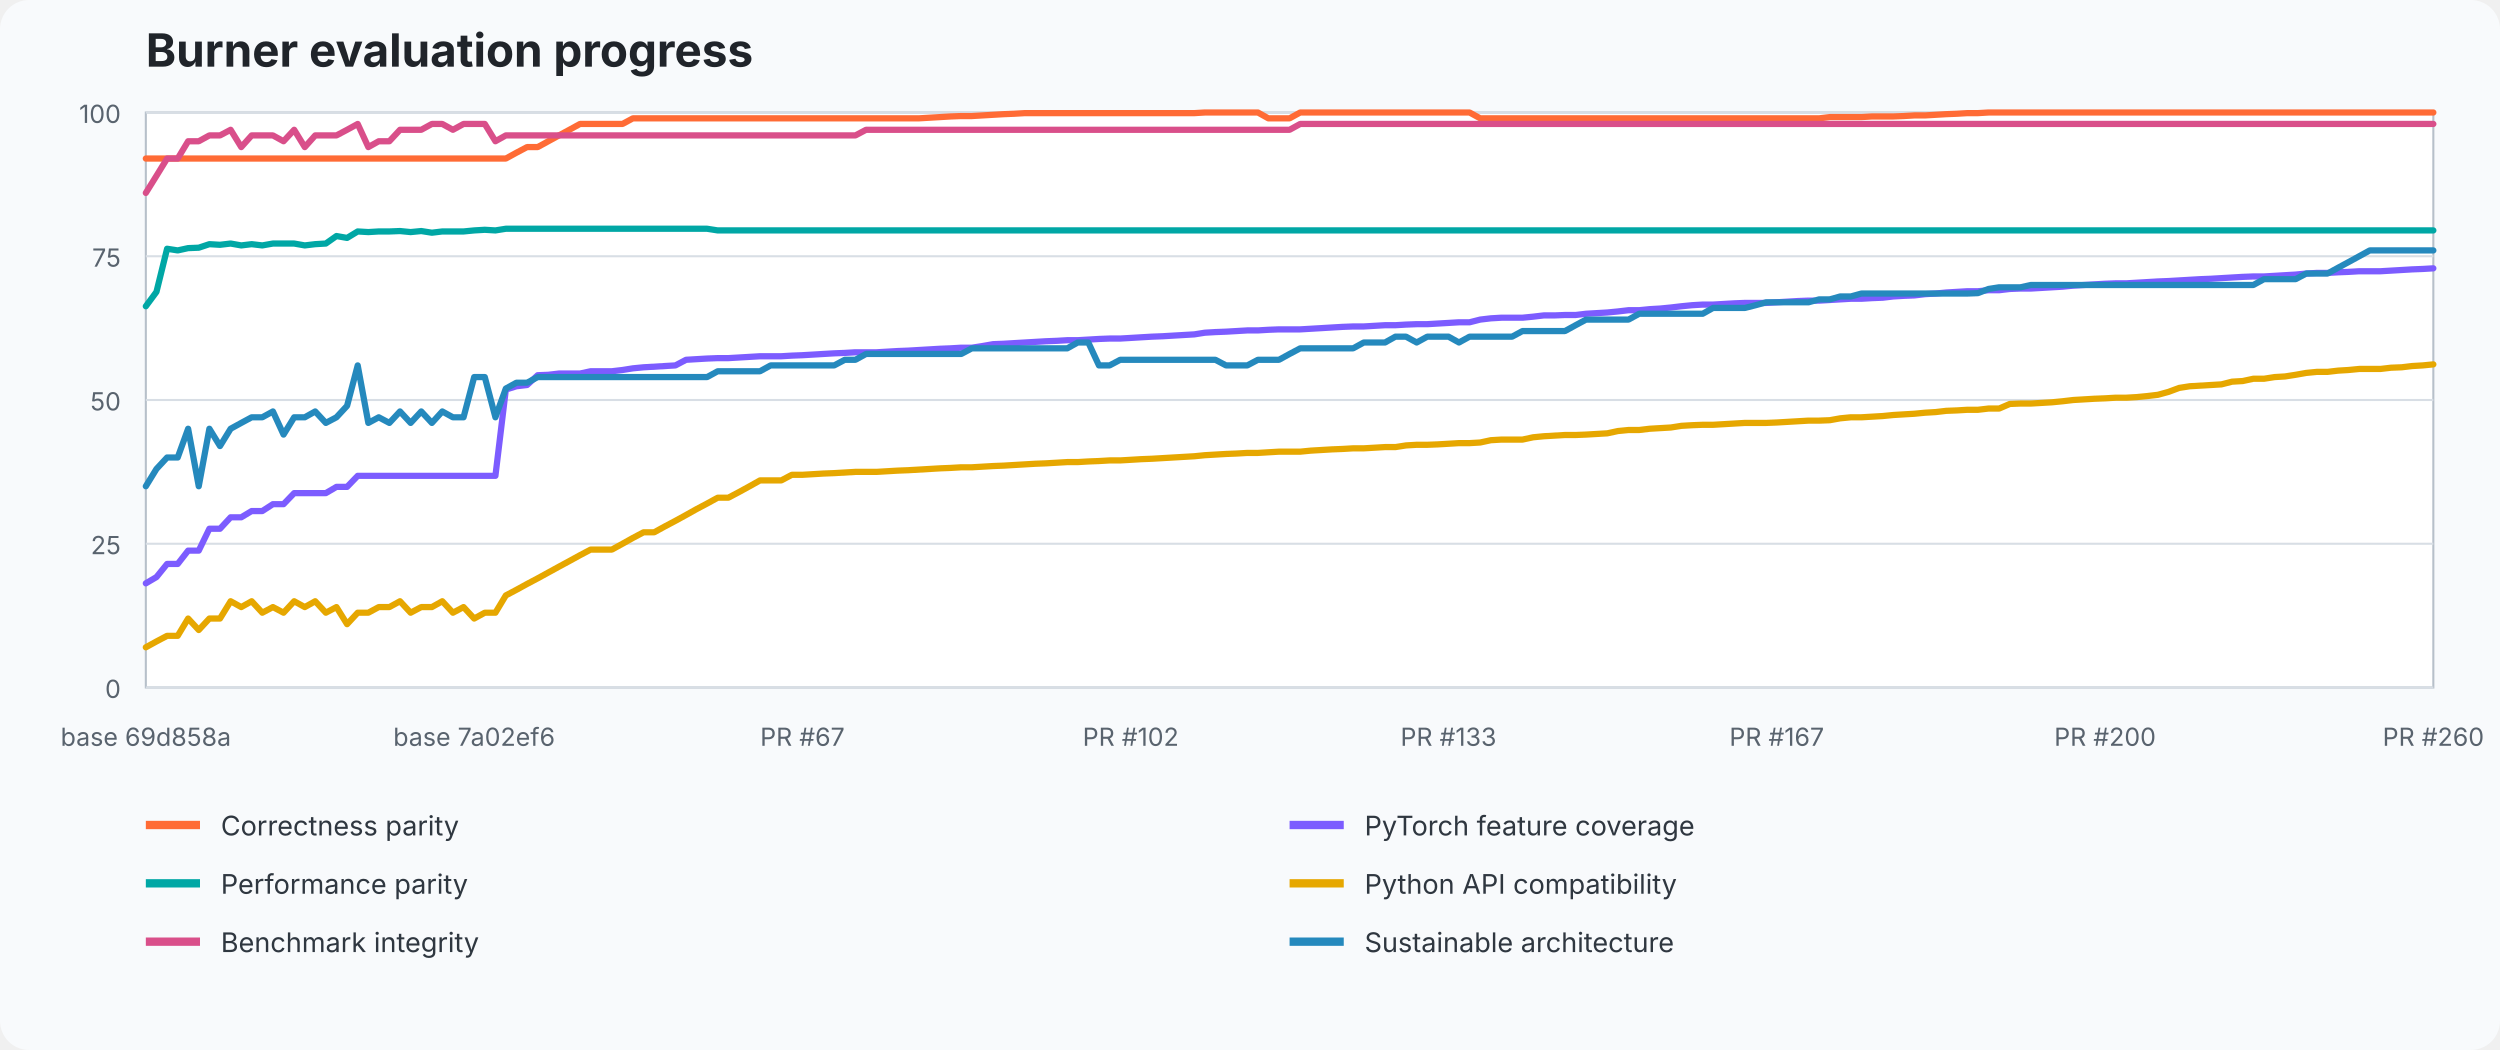
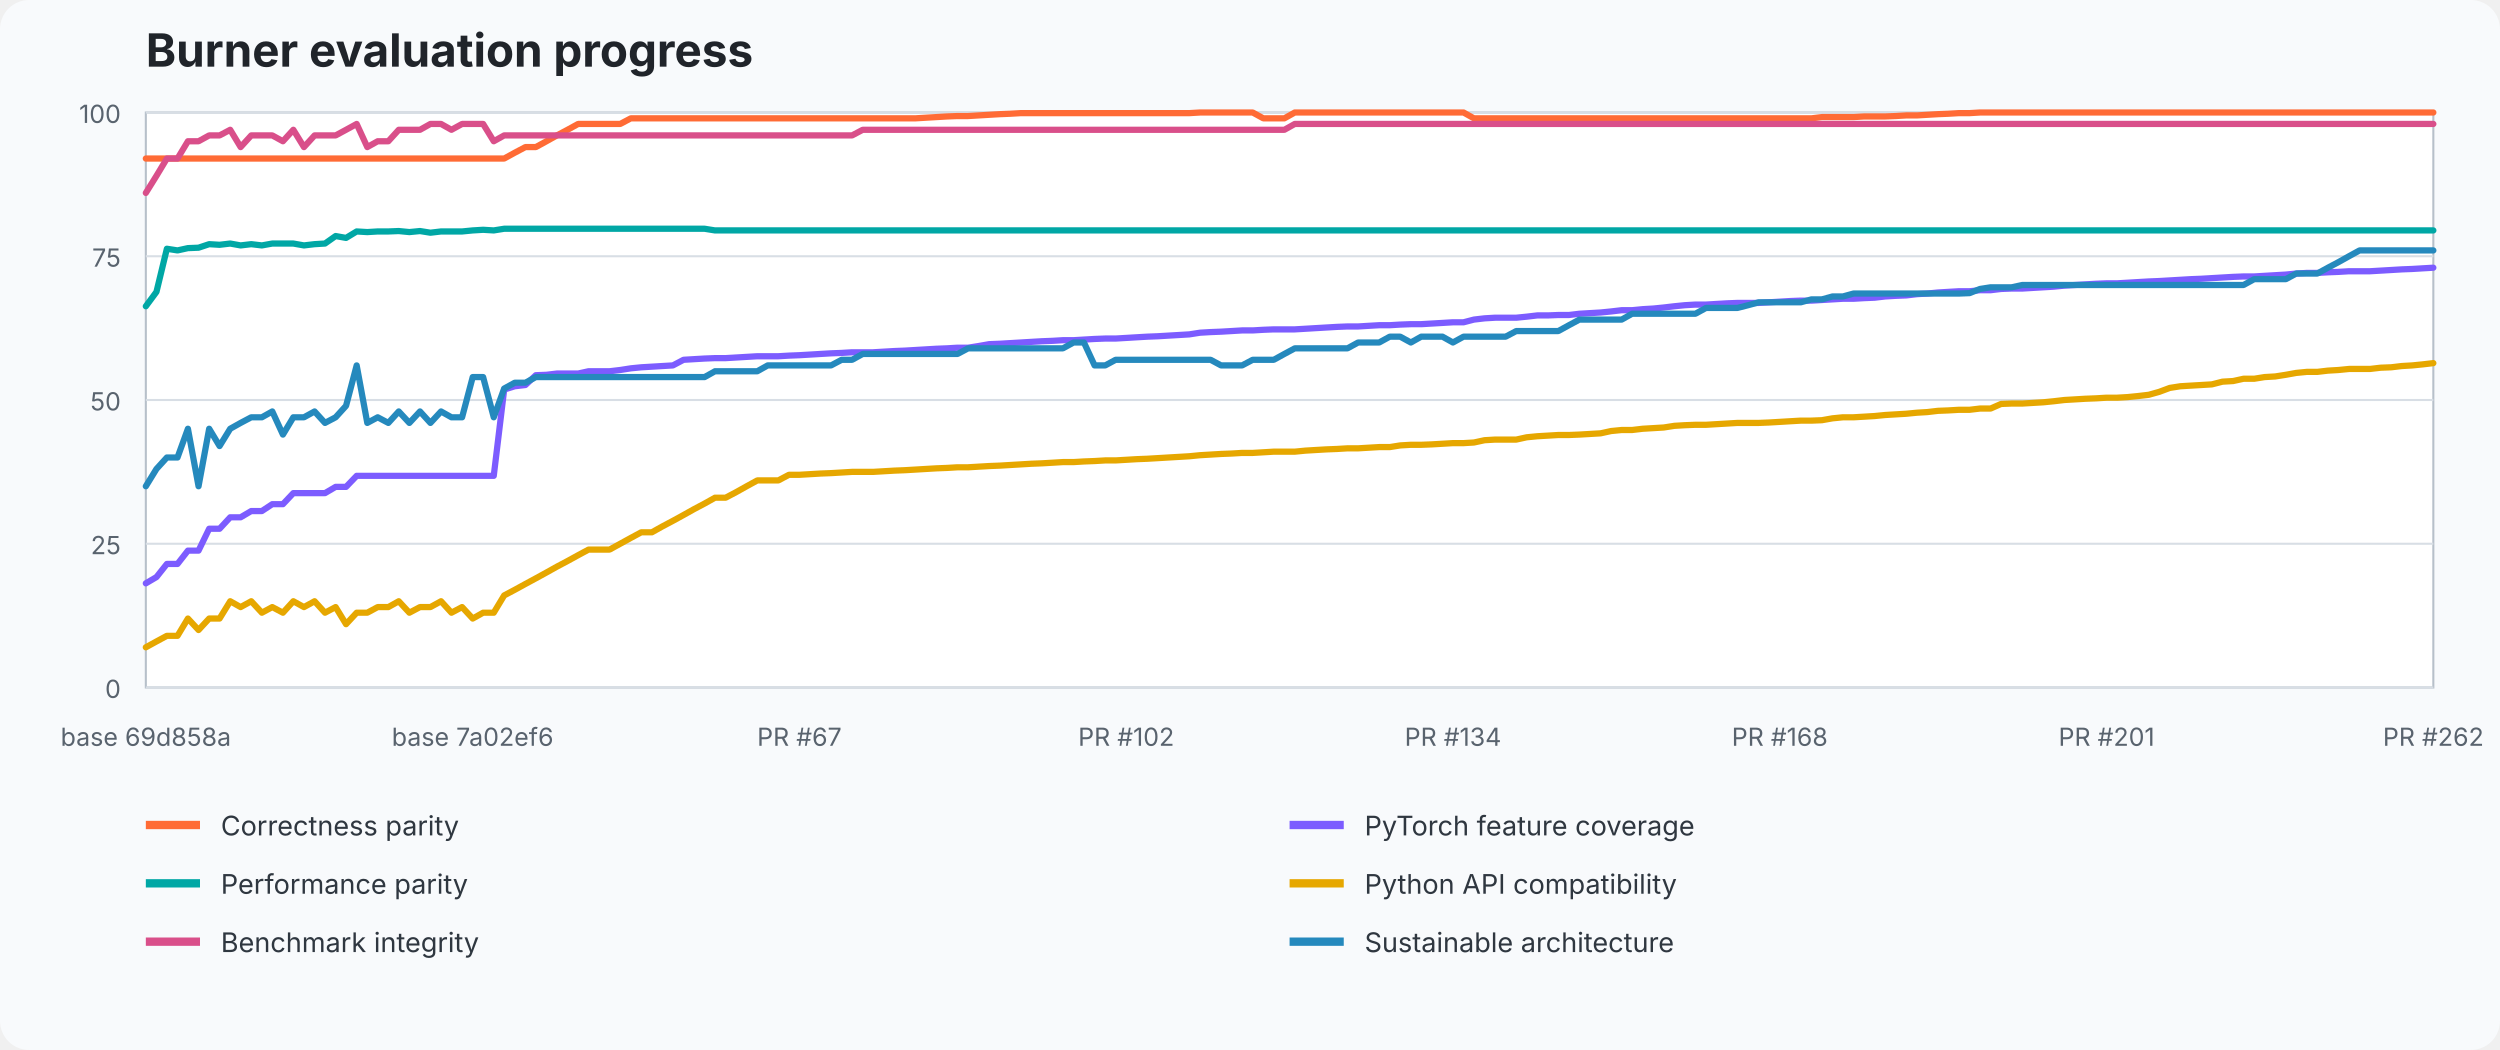
<svg xmlns="http://www.w3.org/2000/svg" width="1200" height="504" viewBox="0 0 1200 504" role="img" aria-labelledby="title desc">
  <style>text{font-family:ui-sans-serif,system-ui,-apple-system,BlinkMacSystemFont,"Segoe UI",sans-serif}.title{font-size:22px;font-weight:700;fill:#20242a}.axis{font-size:12px;fill:#59636e}.legend{font-size:13px;fill:#2f3740}.grid{stroke:#d8dee5;stroke-width:1}.plot{fill:#fff;stroke:#b7c0ca}</style>
  <rect width="100%" height="100%" fill="#f8fafc" rx="14" />
  <text x="70" y="32" class="title">Burner evaluation progress</text>
  <rect x="70" y="54" width="1098" height="276" class="plot" />
  <line x1="70" y1="330" x2="1168" y2="330" class="grid" />
  <text x="58" y="335" text-anchor="end" class="axis">0</text>
  <line x1="70" y1="261" x2="1168" y2="261" class="grid" />
  <text x="58" y="266" text-anchor="end" class="axis">25</text>
  <line x1="70" y1="192" x2="1168" y2="192" class="grid" />
  <text x="58" y="197" text-anchor="end" class="axis">50</text>
  <line x1="70" y1="123" x2="1168" y2="123" class="grid" />
  <text x="58" y="128" text-anchor="end" class="axis">75</text>
  <line x1="70" y1="54" x2="1168" y2="54" class="grid" />
  <text x="58" y="59" text-anchor="end" class="axis">100</text>
-   <polyline points="70.0,76.1 75.1,76.1 80.2,76.1 85.3,76.1 90.3,76.1 95.4,76.1 100.5,76.1 105.6,76.1 110.7,76.1 115.8,76.1 120.8,76.1 125.9,76.1 131.0,76.1 136.1,76.1 141.2,76.1 146.3,76.1 151.3,76.1 156.4,76.1 161.5,76.1 166.6,76.1 171.7,76.1 176.8,76.1 181.8,76.1 186.9,76.1 192.0,76.1 197.1,76.1 202.2,76.1 207.3,76.1 212.3,76.1 217.4,76.1 222.5,76.1 227.6,76.1 232.7,76.1 237.8,76.1 242.8,76.1 247.9,73.3 253.0,70.6 258.1,70.6 263.2,67.8 268.3,65.0 273.3,62.3 278.4,59.5 283.5,59.5 288.6,59.5 293.7,59.5 298.8,59.5 303.8,56.8 308.9,56.8 314.0,56.8 319.1,56.8 324.2,56.8 329.3,56.8 334.3,56.8 339.4,56.8 344.5,56.8 349.6,56.8 354.7,56.8 359.8,56.8 364.8,56.8 369.9,56.8 375.0,56.8 380.1,56.8 385.2,56.8 390.3,56.8 395.3,56.8 400.4,56.8 405.5,56.8 410.6,56.8 415.7,56.8 420.8,56.8 425.8,56.8 430.9,56.8 436.0,56.8 441.1,56.8 446.2,56.5 451.3,56.2 456.3,55.9 461.4,55.7 466.5,55.7 471.6,55.4 476.7,55.1 481.8,54.8 486.8,54.6 491.9,54.3 497.0,54.3 502.1,54.3 507.2,54.3 512.3,54.3 517.3,54.3 522.4,54.3 527.5,54.3 532.6,54.3 537.7,54.3 542.8,54.3 547.8,54.3 552.9,54.3 558.0,54.3 563.1,54.3 568.2,54.3 573.3,54.3 578.3,54.0 583.4,54.0 588.5,54.0 593.6,54.0 598.7,54.0 603.8,54.0 608.8,56.8 613.9,56.8 619.0,56.8 624.1,54.0 629.2,54.0 634.3,54.0 639.3,54.0 644.4,54.0 649.5,54.0 654.6,54.0 659.7,54.0 664.8,54.0 669.8,54.0 674.9,54.0 680.0,54.0 685.1,54.0 690.2,54.0 695.3,54.0 700.3,54.0 705.4,54.0 710.5,56.8 715.6,56.8 720.7,56.8 725.8,56.8 730.8,56.8 735.9,56.8 741.0,56.8 746.1,56.8 751.2,56.8 756.3,56.8 761.3,56.8 766.4,56.8 771.5,56.8 776.6,56.8 781.7,56.8 786.8,56.8 791.8,56.8 796.9,56.8 802.0,56.8 807.1,56.8 812.2,56.8 817.3,56.8 822.3,56.8 827.4,56.8 832.5,56.8 837.6,56.8 842.7,56.8 847.8,56.8 852.8,56.8 857.9,56.8 863.0,56.8 868.1,56.8 873.2,56.8 878.3,56.2 883.3,56.2 888.4,56.2 893.5,56.2 898.6,55.9 903.7,55.9 908.8,55.9 913.8,55.7 918.9,55.4 924.0,55.4 929.1,55.1 934.2,54.8 939.3,54.6 944.3,54.3 949.4,54.3 954.5,54.0 959.6,54.0 964.7,54.0 969.8,54.0 974.8,54.0 979.9,54.0 985.0,54.0 990.1,54.0 995.2,54.0 1000.3,54.0 1005.3,54.0 1010.4,54.0 1015.5,54.0 1020.6,54.0 1025.7,54.0 1030.8,54.0 1035.8,54.0 1040.9,54.0 1046.0,54.0 1051.1,54.0 1056.2,54.0 1061.3,54.0 1066.3,54.0 1071.4,54.0 1076.5,54.0 1081.6,54.0 1086.7,54.0 1091.8,54.0 1096.8,54.0 1101.9,54.0 1107.0,54.0 1112.1,54.0 1117.2,54.0 1122.3,54.0 1127.3,54.0 1132.4,54.0 1137.5,54.0 1142.6,54.0 1147.7,54.0 1152.8,54.0 1157.8,54.0 1162.9,54.0 1168.0,54.0" fill="none" stroke="#ff6b35" stroke-width="3" stroke-linejoin="round" stroke-linecap="round" />
-   <polyline points="70.0,280.0 75.1,277.0 80.2,270.7 85.3,270.7 90.3,264.3 95.4,264.3 100.5,253.8 105.6,253.8 110.7,248.3 115.8,248.3 120.8,245.3 125.9,245.3 131.0,242.0 136.1,242.0 141.2,236.7 146.3,236.7 151.3,236.7 156.4,236.7 161.5,233.7 166.6,233.7 171.7,228.4 176.8,228.4 181.8,228.4 186.9,228.4 192.0,228.4 197.1,228.4 202.2,228.4 207.3,228.4 212.3,228.4 217.4,228.4 222.5,228.4 227.6,228.4 232.7,228.4 237.8,228.4 242.8,187.0 247.9,185.4 253.0,184.8 258.1,180.1 263.2,179.9 268.3,179.3 273.3,179.3 278.4,179.3 283.5,178.2 288.6,178.2 293.7,178.2 298.8,177.6 303.8,176.8 308.9,176.3 314.0,176.0 319.1,175.7 324.2,175.4 329.3,172.7 334.3,172.4 339.4,172.1 344.5,171.9 349.6,171.9 354.7,171.6 359.8,171.3 364.8,171.0 369.9,171.0 375.0,171.0 380.1,170.7 385.2,170.5 390.3,170.2 395.3,169.9 400.4,169.6 405.5,169.4 410.6,169.1 415.7,169.1 420.8,169.1 425.8,168.8 430.9,168.5 436.0,168.3 441.1,168.0 446.2,167.7 451.3,167.4 456.3,167.2 461.4,166.9 466.5,166.9 471.6,166.1 476.7,165.2 481.8,165.0 486.8,164.7 491.9,164.4 497.0,164.1 502.1,163.8 507.2,163.6 512.3,163.3 517.3,163.3 522.4,163.0 527.5,162.7 532.6,162.5 537.7,162.5 542.8,162.2 547.8,161.9 552.9,161.6 558.0,161.4 563.1,161.1 568.2,160.8 573.3,160.5 578.3,159.7 583.4,159.4 588.5,159.2 593.6,158.9 598.7,158.6 603.8,158.6 608.8,158.3 613.9,158.1 619.0,158.1 624.1,158.1 629.2,157.8 634.3,157.5 639.3,157.2 644.4,156.9 649.5,156.7 654.6,156.7 659.7,156.4 664.8,156.1 669.8,156.1 674.9,155.8 680.0,155.6 685.1,155.6 690.2,155.3 695.3,155.0 700.3,154.7 705.4,154.7 710.5,153.4 715.6,152.8 720.7,152.5 725.8,152.5 730.8,152.5 735.9,152.0 741.0,151.4 746.1,151.4 751.2,151.2 756.3,151.2 761.3,150.6 766.4,150.3 771.5,150.0 776.6,149.5 781.7,148.9 786.8,148.9 791.8,148.4 796.9,148.1 802.0,147.6 807.1,147.0 812.2,146.5 817.3,146.2 822.3,146.2 827.4,145.9 832.5,145.6 837.6,145.4 842.7,145.4 847.8,145.4 852.8,145.1 857.9,144.8 863.0,144.5 868.1,144.3 873.2,144.3 878.3,144.0 883.3,143.7 888.4,143.4 893.5,143.4 898.6,143.1 903.7,142.9 908.8,142.3 913.8,142.0 918.9,141.8 924.0,141.2 929.1,140.9 934.2,140.4 939.3,140.1 944.3,139.8 949.4,139.8 954.5,139.3 959.6,139.3 964.7,138.7 969.8,138.5 974.8,138.5 979.9,138.2 985.0,137.9 990.1,137.6 995.2,137.1 1000.3,136.8 1005.3,136.5 1010.4,136.2 1015.5,136.0 1020.6,136.0 1025.7,135.7 1030.8,135.4 1035.8,135.1 1040.9,134.9 1046.0,134.6 1051.1,134.3 1056.2,134.0 1061.3,133.8 1066.3,133.5 1071.4,133.2 1076.5,132.9 1081.6,132.7 1086.7,132.7 1091.8,132.4 1096.8,132.1 1101.9,131.8 1107.0,131.3 1112.1,131.0 1117.2,131.0 1122.3,130.7 1127.3,130.5 1132.4,130.2 1137.5,130.2 1142.6,130.2 1147.7,129.9 1152.8,129.6 1157.8,129.3 1162.9,129.1 1168.0,128.8" fill="none" stroke="#7c5cff" stroke-width="3" stroke-linejoin="round" stroke-linecap="round" />
-   <polyline points="70.0,147.0 75.1,140.1 80.2,119.4 85.3,120.2 90.3,119.1 95.4,118.9 100.5,117.2 105.6,117.5 110.7,116.9 115.8,117.8 120.8,117.2 125.9,117.8 131.0,116.9 136.1,116.9 141.2,116.9 146.3,117.8 151.3,117.2 156.4,116.9 161.5,113.3 166.6,114.2 171.7,111.1 176.8,111.4 181.8,111.1 186.9,111.1 192.0,110.9 197.1,111.4 202.2,110.9 207.3,111.7 212.3,111.1 217.4,111.1 222.5,111.1 227.6,110.6 232.7,110.3 237.8,110.6 242.8,109.8 247.9,109.8 253.0,109.8 258.1,109.8 263.2,109.8 268.3,109.8 273.3,109.8 278.4,109.8 283.5,109.8 288.6,109.8 293.7,109.8 298.8,109.8 303.8,109.8 308.9,109.8 314.0,109.8 319.1,109.8 324.2,109.8 329.3,109.8 334.3,109.8 339.4,109.8 344.5,110.6 349.6,110.6 354.7,110.6 359.8,110.6 364.8,110.6 369.9,110.6 375.0,110.6 380.1,110.6 385.2,110.6 390.3,110.6 395.3,110.6 400.4,110.6 405.5,110.6 410.6,110.6 415.7,110.6 420.8,110.6 425.8,110.6 430.9,110.6 436.0,110.6 441.1,110.6 446.2,110.6 451.3,110.6 456.3,110.6 461.4,110.6 466.5,110.6 471.6,110.6 476.7,110.6 481.8,110.6 486.8,110.6 491.9,110.6 497.0,110.6 502.1,110.6 507.2,110.6 512.3,110.6 517.3,110.6 522.4,110.6 527.5,110.6 532.6,110.6 537.7,110.6 542.8,110.6 547.8,110.6 552.9,110.6 558.0,110.6 563.1,110.6 568.2,110.6 573.3,110.6 578.3,110.6 583.4,110.6 588.5,110.6 593.6,110.6 598.7,110.6 603.8,110.6 608.8,110.6 613.9,110.6 619.0,110.6 624.1,110.6 629.2,110.6 634.3,110.6 639.3,110.6 644.4,110.6 649.5,110.6 654.6,110.6 659.7,110.6 664.8,110.6 669.8,110.6 674.9,110.6 680.0,110.6 685.1,110.6 690.2,110.6 695.3,110.6 700.3,110.6 705.4,110.6 710.5,110.6 715.6,110.6 720.7,110.6 725.8,110.6 730.8,110.6 735.9,110.6 741.0,110.6 746.1,110.6 751.2,110.6 756.3,110.6 761.3,110.6 766.4,110.6 771.5,110.6 776.6,110.6 781.7,110.6 786.8,110.6 791.8,110.6 796.9,110.6 802.0,110.6 807.1,110.6 812.2,110.6 817.3,110.6 822.3,110.6 827.4,110.6 832.5,110.6 837.6,110.6 842.7,110.6 847.8,110.6 852.8,110.6 857.9,110.6 863.0,110.6 868.1,110.6 873.2,110.6 878.3,110.6 883.3,110.6 888.4,110.6 893.5,110.6 898.6,110.6 903.7,110.6 908.8,110.6 913.8,110.6 918.9,110.6 924.0,110.6 929.1,110.6 934.2,110.6 939.3,110.6 944.3,110.6 949.4,110.6 954.5,110.6 959.6,110.6 964.7,110.6 969.8,110.6 974.8,110.6 979.9,110.6 985.0,110.6 990.1,110.6 995.2,110.6 1000.3,110.6 1005.3,110.6 1010.4,110.6 1015.5,110.6 1020.6,110.6 1025.7,110.6 1030.8,110.6 1035.8,110.6 1040.9,110.6 1046.0,110.6 1051.1,110.6 1056.2,110.6 1061.3,110.6 1066.3,110.6 1071.4,110.6 1076.5,110.6 1081.6,110.6 1086.7,110.6 1091.8,110.6 1096.8,110.6 1101.9,110.6 1107.0,110.6 1112.1,110.6 1117.2,110.6 1122.3,110.6 1127.3,110.6 1132.4,110.6 1137.5,110.6 1142.6,110.6 1147.7,110.6 1152.8,110.6 1157.8,110.6 1162.9,110.6 1168.0,110.6" fill="none" stroke="#00a7a5" stroke-width="3" stroke-linejoin="round" stroke-linecap="round" />
-   <polyline points="70.0,310.7 75.1,307.9 80.2,305.2 85.3,305.2 90.3,296.9 95.4,302.4 100.5,296.9 105.6,296.9 110.7,288.6 115.8,291.4 120.8,288.6 125.9,294.1 131.0,291.4 136.1,294.1 141.2,288.6 146.3,291.4 151.3,288.6 156.4,294.1 161.5,291.4 166.6,299.6 171.7,294.1 176.8,294.1 181.8,291.4 186.9,291.4 192.0,288.6 197.1,294.1 202.2,291.4 207.3,291.4 212.3,288.6 217.4,294.1 222.5,291.4 227.6,296.9 232.7,294.1 237.8,294.1 242.8,285.8 247.9,283.1 253.0,280.3 258.1,277.6 263.2,274.8 268.3,272.0 273.3,269.3 278.4,266.5 283.5,263.8 288.6,263.8 293.7,263.8 298.8,261.0 303.8,258.2 308.9,255.5 314.0,255.5 319.1,252.7 324.2,250.0 329.3,247.2 334.3,244.4 339.4,241.7 344.5,238.9 349.6,238.9 354.7,236.2 359.8,233.4 364.8,230.6 369.9,230.6 375.0,230.6 380.1,227.9 385.2,227.9 390.3,227.6 395.3,227.3 400.4,227.1 405.5,226.8 410.6,226.5 415.7,226.5 420.8,226.5 425.8,226.2 430.9,225.9 436.0,225.7 441.1,225.4 446.2,225.1 451.3,224.8 456.3,224.6 461.4,224.3 466.5,224.3 471.6,224.0 476.7,223.7 481.8,223.5 486.8,223.2 491.9,222.9 497.0,222.6 502.1,222.4 507.2,222.1 512.3,221.8 517.3,221.8 522.4,221.5 527.5,221.3 532.6,221.0 537.7,221.0 542.8,220.7 547.8,220.4 552.9,220.2 558.0,219.9 563.1,219.6 568.2,219.3 573.3,219.0 578.3,218.5 583.4,218.2 588.5,217.9 593.6,217.7 598.7,217.4 603.8,217.4 608.8,217.1 613.9,216.8 619.0,216.8 624.1,216.8 629.2,216.3 634.3,216.0 639.3,215.7 644.4,215.5 649.5,215.2 654.6,215.2 659.7,214.9 664.8,214.6 669.8,214.6 674.9,213.8 680.0,213.5 685.1,213.5 690.2,213.3 695.3,213.0 700.3,212.7 705.4,212.7 710.5,212.4 715.6,211.3 720.7,211.0 725.8,211.0 730.8,211.0 735.9,209.9 741.0,209.4 746.1,209.1 751.2,208.8 756.3,208.8 761.3,208.6 766.4,208.3 771.5,208.0 776.6,206.9 781.7,206.4 786.8,206.4 791.8,205.8 796.9,205.5 802.0,205.2 807.1,204.4 812.2,204.1 817.3,203.9 822.3,203.9 827.4,203.6 832.5,203.3 837.6,203.0 842.7,203.0 847.8,203.0 852.8,202.8 857.9,202.5 863.0,202.2 868.1,201.9 873.2,201.9 878.3,201.7 883.3,200.8 888.4,200.3 893.5,200.3 898.6,200.0 903.7,199.7 908.8,199.2 913.8,198.9 918.9,198.6 924.0,198.1 929.1,197.8 934.2,197.2 939.3,197.0 944.3,196.7 949.4,196.7 954.5,196.1 959.6,196.1 964.7,193.9 969.8,193.7 974.8,193.7 979.9,193.4 985.0,193.1 990.1,192.6 995.2,192.0 1000.3,191.7 1005.3,191.4 1010.4,191.2 1015.5,190.9 1020.6,190.9 1025.7,190.6 1030.8,190.1 1035.8,189.5 1040.9,188.1 1046.0,186.2 1051.1,185.4 1056.2,185.1 1061.3,184.8 1066.3,184.5 1071.4,183.2 1076.5,182.9 1081.6,181.8 1086.7,181.8 1091.8,181.0 1096.8,180.7 1101.9,179.9 1107.0,179.0 1112.1,178.5 1117.2,178.5 1122.3,177.9 1127.3,177.6 1132.4,177.1 1137.5,177.1 1142.6,177.1 1147.7,176.5 1152.8,176.3 1157.8,175.7 1162.9,175.4 1168.0,174.9" fill="none" stroke="#e6a700" stroke-width="3" stroke-linejoin="round" stroke-linecap="round" />
-   <polyline points="70.0,92.6 75.1,84.4 80.2,76.1 85.3,76.1 90.3,67.8 95.4,67.8 100.5,65.0 105.6,65.0 110.7,62.3 115.8,70.6 120.8,65.0 125.9,65.0 131.0,65.0 136.1,67.8 141.2,62.3 146.3,70.6 151.3,65.0 156.4,65.0 161.5,65.0 166.6,62.3 171.7,59.5 176.8,70.6 181.8,67.8 186.9,67.8 192.0,62.3 197.1,62.3 202.2,62.3 207.3,59.5 212.3,59.5 217.4,62.3 222.5,59.5 227.6,59.5 232.7,59.5 237.8,67.8 242.8,65.0 247.9,65.0 253.0,65.0 258.1,65.0 263.2,65.0 268.3,65.0 273.3,65.0 278.4,65.0 283.5,65.0 288.6,65.0 293.7,65.0 298.8,65.0 303.8,65.0 308.9,65.0 314.0,65.0 319.1,65.0 324.2,65.0 329.3,65.0 334.3,65.0 339.4,65.0 344.5,65.0 349.6,65.0 354.7,65.0 359.8,65.0 364.8,65.0 369.9,65.0 375.0,65.0 380.1,65.0 385.2,65.0 390.3,65.0 395.3,65.0 400.4,65.0 405.5,65.0 410.6,65.0 415.7,62.3 420.8,62.3 425.8,62.3 430.9,62.3 436.0,62.3 441.1,62.3 446.2,62.3 451.3,62.3 456.3,62.3 461.4,62.3 466.5,62.3 471.6,62.3 476.7,62.3 481.8,62.3 486.8,62.3 491.9,62.3 497.0,62.3 502.1,62.3 507.2,62.3 512.3,62.3 517.3,62.3 522.4,62.3 527.5,62.3 532.6,62.3 537.7,62.3 542.8,62.3 547.8,62.3 552.9,62.3 558.0,62.3 563.1,62.3 568.2,62.3 573.3,62.3 578.3,62.3 583.4,62.3 588.5,62.3 593.6,62.3 598.7,62.3 603.8,62.3 608.8,62.3 613.9,62.3 619.0,62.3 624.1,59.5 629.2,59.5 634.3,59.5 639.3,59.5 644.4,59.5 649.5,59.5 654.6,59.5 659.7,59.5 664.8,59.5 669.8,59.5 674.9,59.5 680.0,59.5 685.1,59.5 690.2,59.5 695.3,59.5 700.3,59.5 705.4,59.5 710.5,59.5 715.6,59.5 720.7,59.5 725.8,59.5 730.8,59.5 735.9,59.5 741.0,59.5 746.1,59.5 751.2,59.5 756.3,59.5 761.3,59.5 766.4,59.5 771.5,59.5 776.6,59.5 781.7,59.5 786.8,59.5 791.8,59.5 796.9,59.5 802.0,59.5 807.1,59.5 812.2,59.5 817.3,59.5 822.3,59.5 827.4,59.5 832.5,59.5 837.6,59.5 842.7,59.5 847.8,59.5 852.8,59.5 857.9,59.5 863.0,59.5 868.1,59.5 873.2,59.5 878.3,59.5 883.3,59.5 888.4,59.5 893.5,59.5 898.6,59.5 903.7,59.5 908.8,59.5 913.8,59.5 918.9,59.5 924.0,59.5 929.1,59.5 934.2,59.5 939.3,59.5 944.3,59.5 949.4,59.5 954.5,59.5 959.6,59.5 964.7,59.5 969.8,59.5 974.8,59.5 979.9,59.5 985.0,59.5 990.1,59.5 995.2,59.5 1000.3,59.5 1005.3,59.5 1010.4,59.5 1015.5,59.5 1020.6,59.5 1025.7,59.5 1030.8,59.5 1035.8,59.5 1040.9,59.5 1046.0,59.5 1051.1,59.5 1056.2,59.5 1061.3,59.5 1066.3,59.5 1071.4,59.5 1076.5,59.5 1081.6,59.5 1086.7,59.5 1091.8,59.5 1096.8,59.5 1101.9,59.5 1107.0,59.5 1112.1,59.5 1117.2,59.5 1122.3,59.5 1127.3,59.5 1132.4,59.5 1137.5,59.5 1142.6,59.5 1147.7,59.5 1152.8,59.5 1157.8,59.5 1162.9,59.5 1168.0,59.5" fill="none" stroke="#d94f8a" stroke-width="3" stroke-linejoin="round" stroke-linecap="round" />
-   <polyline points="70.0,233.4 75.1,225.1 80.2,219.6 85.3,219.6 90.3,205.8 95.4,233.4 100.5,205.8 105.6,214.1 110.7,205.8 115.8,203.0 120.8,200.3 125.9,200.3 131.0,197.5 136.1,208.6 141.2,200.3 146.3,200.3 151.3,197.5 156.4,203.0 161.5,200.3 166.6,194.8 171.7,175.4 176.8,203.0 181.8,200.3 186.9,203.0 192.0,197.5 197.1,203.0 202.2,197.5 207.3,203.0 212.3,197.5 217.4,200.3 222.5,200.3 227.6,181.0 232.7,181.0 237.8,200.3 242.8,186.5 247.9,183.7 253.0,183.7 258.1,181.0 263.2,181.0 268.3,181.0 273.3,181.0 278.4,181.0 283.5,181.0 288.6,181.0 293.7,181.0 298.8,181.0 303.8,181.0 308.9,181.0 314.0,181.0 319.1,181.0 324.2,181.0 329.3,181.0 334.3,181.0 339.4,181.0 344.5,178.2 349.6,178.2 354.7,178.2 359.8,178.2 364.8,178.2 369.9,175.4 375.0,175.4 380.1,175.4 385.2,175.4 390.3,175.4 395.3,175.4 400.4,175.4 405.5,172.7 410.6,172.7 415.7,169.9 420.8,169.9 425.8,169.9 430.9,169.9 436.0,169.9 441.1,169.9 446.2,169.9 451.3,169.9 456.3,169.9 461.4,169.9 466.5,167.2 471.6,167.2 476.7,167.2 481.8,167.2 486.8,167.2 491.9,167.2 497.0,167.2 502.1,167.2 507.2,167.2 512.3,167.2 517.3,164.4 522.4,164.4 527.5,175.4 532.6,175.4 537.7,172.7 542.8,172.7 547.8,172.7 552.9,172.7 558.0,172.7 563.1,172.7 568.2,172.7 573.3,172.7 578.3,172.7 583.4,172.7 588.5,175.4 593.6,175.4 598.7,175.4 603.8,172.7 608.8,172.7 613.9,172.7 619.0,169.9 624.1,167.2 629.2,167.2 634.3,167.2 639.3,167.2 644.4,167.2 649.5,167.2 654.6,164.4 659.7,164.4 664.8,164.4 669.8,161.6 674.9,161.6 680.0,164.4 685.1,161.6 690.2,161.6 695.3,161.6 700.3,164.4 705.4,161.6 710.5,161.6 715.6,161.6 720.7,161.6 725.8,161.6 730.8,158.9 735.9,158.9 741.0,158.9 746.1,158.9 751.2,158.9 756.3,156.1 761.3,153.4 766.4,153.4 771.5,153.4 776.6,153.4 781.7,153.4 786.8,150.6 791.8,150.6 796.9,150.6 802.0,150.6 807.1,150.6 812.2,150.6 817.3,150.6 822.3,147.8 827.4,147.8 832.5,147.8 837.6,147.8 842.7,146.5 847.8,145.1 852.8,145.1 857.9,145.1 863.0,145.1 868.1,145.1 873.2,143.7 878.3,143.7 883.3,142.3 888.4,142.3 893.5,140.9 898.6,140.9 903.7,140.9 908.8,140.9 913.8,140.9 918.9,140.9 924.0,140.9 929.1,140.9 934.2,140.9 939.3,140.9 944.3,140.9 949.4,140.7 954.5,138.7 959.6,137.9 964.7,137.9 969.8,137.9 974.8,136.8 979.9,136.8 985.0,136.8 990.1,136.8 995.2,136.8 1000.3,136.8 1005.3,136.8 1010.4,136.8 1015.5,136.8 1020.6,136.8 1025.7,136.8 1030.8,136.8 1035.8,136.8 1040.9,136.8 1046.0,136.8 1051.1,136.8 1056.2,136.8 1061.3,136.8 1066.3,136.8 1071.4,136.8 1076.5,136.8 1081.6,136.8 1086.7,134.0 1091.8,134.0 1096.8,134.0 1101.9,134.0 1107.0,131.3 1112.1,131.3 1117.2,131.3 1122.3,128.5 1127.3,125.8 1132.4,123.0 1137.5,120.2 1142.6,120.2 1147.7,120.2 1152.8,120.2 1157.8,120.2 1162.9,120.2 1168.0,120.2" fill="none" stroke="#2589bd" stroke-width="3" stroke-linejoin="round" stroke-linecap="round" />
+   <polyline points="70.0,76.1 75.1,76.1 80.1,76.1 85.2,76.1 90.2,76.1 95.3,76.1 100.4,76.1 105.4,76.1 110.5,76.1 115.5,76.1 120.6,76.1 125.7,76.1 130.7,76.1 135.8,76.1 140.8,76.1 145.9,76.1 151.0,76.1 156.0,76.1 161.1,76.1 166.1,76.1 171.2,76.1 176.3,76.1 181.3,76.1 186.4,76.1 191.4,76.1 196.5,76.1 201.6,76.1 206.6,76.1 211.7,76.1 216.7,76.1 221.8,76.1 226.9,76.1 231.9,76.1 237.0,76.1 242.0,76.1 247.1,73.3 252.2,70.6 257.2,70.6 262.3,67.8 267.3,65.0 272.4,62.3 277.5,59.5 282.5,59.5 287.6,59.5 292.6,59.5 297.7,59.5 302.8,56.8 307.8,56.8 312.9,56.8 317.9,56.8 323.0,56.8 328.1,56.8 333.1,56.8 338.2,56.8 343.2,56.8 348.3,56.8 353.4,56.8 358.4,56.8 363.5,56.8 368.5,56.8 373.6,56.8 378.7,56.8 383.7,56.8 388.8,56.8 393.8,56.8 398.9,56.8 404.0,56.8 409.0,56.8 414.1,56.8 419.1,56.8 424.2,56.8 429.3,56.8 434.3,56.8 439.4,56.8 444.4,56.5 449.5,56.2 454.6,55.9 459.6,55.7 464.7,55.7 469.7,55.4 474.8,55.1 479.9,54.8 484.9,54.6 490.0,54.3 495.0,54.3 500.1,54.3 505.2,54.3 510.2,54.3 515.3,54.3 520.3,54.3 525.4,54.3 530.5,54.3 535.5,54.3 540.6,54.3 545.6,54.3 550.7,54.3 555.8,54.3 560.8,54.3 565.9,54.3 570.9,54.3 576.0,54.0 581.1,54.0 586.1,54.0 591.2,54.0 596.2,54.0 601.3,54.0 606.4,56.8 611.4,56.8 616.5,56.8 621.5,54.0 626.6,54.0 631.6,54.0 636.7,54.0 641.8,54.0 646.8,54.0 651.9,54.0 656.9,54.0 662.0,54.0 667.1,54.0 672.1,54.0 677.2,54.0 682.2,54.0 687.3,54.0 692.4,54.0 697.4,54.0 702.5,54.0 707.5,56.8 712.6,56.8 717.7,56.8 722.7,56.8 727.8,56.8 732.8,56.8 737.9,56.8 743.0,56.8 748.0,56.8 753.1,56.8 758.1,56.8 763.2,56.8 768.3,56.8 773.3,56.8 778.4,56.8 783.4,56.8 788.5,56.8 793.6,56.8 798.6,56.8 803.7,56.8 808.7,56.8 813.8,56.8 818.9,56.8 823.9,56.8 829.0,56.8 834.0,56.8 839.1,56.8 844.2,56.8 849.2,56.8 854.3,56.8 859.3,56.8 864.4,56.8 869.5,56.8 874.5,56.2 879.6,56.2 884.6,56.2 889.7,56.2 894.8,55.9 899.8,55.9 904.9,55.9 909.9,55.7 915.0,55.4 920.1,55.4 925.1,55.1 930.2,54.8 935.2,54.6 940.3,54.3 945.4,54.3 950.4,54.0 955.5,54.0 960.5,54.0 965.6,54.0 970.7,54.0 975.7,54.0 980.8,54.0 985.8,54.0 990.9,54.0 996.0,54.0 1001.0,54.0 1006.1,54.0 1011.1,54.0 1016.2,54.0 1021.3,54.0 1026.3,54.0 1031.4,54.0 1036.4,54.0 1041.5,54.0 1046.6,54.0 1051.6,54.0 1056.7,54.0 1061.7,54.0 1066.8,54.0 1071.9,54.0 1076.9,54.0 1082.0,54.0 1087.0,54.0 1092.1,54.0 1097.2,54.0 1102.2,54.0 1107.3,54.0 1112.3,54.0 1117.4,54.0 1122.5,54.0 1127.5,54.0 1132.6,54.0 1137.6,54.0 1142.7,54.0 1147.8,54.0 1152.8,54.0 1157.9,54.0 1162.9,54.0 1168.0,54.0" fill="none" stroke="#ff6b35" stroke-width="3" stroke-linejoin="round" stroke-linecap="round" />
+   <polyline points="70.0,280.0 75.1,277.0 80.1,270.7 85.2,270.7 90.2,264.3 95.3,264.3 100.4,253.8 105.4,253.8 110.5,248.3 115.5,248.3 120.6,245.3 125.7,245.3 130.7,242.0 135.8,242.0 140.8,236.7 145.9,236.7 151.0,236.7 156.0,236.7 161.1,233.7 166.1,233.7 171.2,228.4 176.3,228.4 181.3,228.4 186.4,228.4 191.4,228.4 196.5,228.4 201.6,228.4 206.6,228.4 211.7,228.4 216.7,228.4 221.8,228.4 226.9,228.4 231.9,228.4 237.0,228.4 242.0,187.0 247.1,185.4 252.2,184.8 257.2,180.1 262.3,179.9 267.3,179.3 272.4,179.3 277.5,179.3 282.5,178.2 287.6,178.2 292.6,178.2 297.7,177.6 302.8,176.8 307.8,176.3 312.9,176.0 317.9,175.7 323.0,175.4 328.1,172.7 333.1,172.4 338.2,172.1 343.2,171.9 348.3,171.9 353.4,171.6 358.4,171.3 363.5,171.0 368.5,171.0 373.6,171.0 378.7,170.7 383.7,170.5 388.8,170.2 393.8,169.9 398.9,169.6 404.0,169.4 409.0,169.1 414.1,169.1 419.1,169.1 424.2,168.8 429.3,168.5 434.3,168.3 439.4,168.0 444.4,167.7 449.5,167.4 454.6,167.2 459.6,166.9 464.7,166.9 469.7,166.1 474.8,165.2 479.9,165.0 484.9,164.7 490.0,164.4 495.0,164.1 500.1,163.8 505.2,163.6 510.2,163.3 515.3,163.3 520.3,163.0 525.4,162.7 530.5,162.5 535.5,162.5 540.6,162.2 545.6,161.9 550.7,161.6 555.8,161.4 560.8,161.1 565.9,160.8 570.9,160.5 576.0,159.7 581.1,159.4 586.1,159.2 591.2,158.9 596.2,158.6 601.3,158.6 606.4,158.3 611.4,158.1 616.5,158.1 621.5,158.1 626.6,157.8 631.6,157.5 636.7,157.2 641.8,156.9 646.8,156.7 651.9,156.7 656.9,156.4 662.0,156.1 667.1,156.1 672.1,155.8 677.2,155.6 682.2,155.6 687.3,155.3 692.4,155.0 697.4,154.7 702.5,154.7 707.5,153.4 712.6,152.8 717.7,152.5 722.7,152.5 727.8,152.5 732.8,152.0 737.9,151.4 743.0,151.4 748.0,151.2 753.1,151.2 758.1,150.6 763.2,150.3 768.3,150.0 773.3,149.5 778.4,148.9 783.4,148.9 788.5,148.4 793.6,148.1 798.6,147.6 803.7,147.0 808.7,146.5 813.8,146.2 818.9,146.2 823.9,145.9 829.0,145.6 834.0,145.4 839.1,145.4 844.2,145.4 849.2,145.1 854.3,144.8 859.3,144.5 864.4,144.3 869.5,144.3 874.5,144.0 879.6,143.7 884.6,143.4 889.7,143.4 894.8,143.1 899.8,142.9 904.9,142.3 909.9,142.0 915.0,141.8 920.1,141.2 925.1,140.9 930.2,140.4 935.2,140.1 940.3,139.8 945.4,139.8 950.4,139.3 955.5,139.3 960.5,138.7 965.6,138.5 970.7,138.5 975.7,138.2 980.8,137.9 985.8,137.6 990.9,137.1 996.0,136.8 1001.0,136.5 1006.1,136.2 1011.1,136.0 1016.2,136.0 1021.3,135.7 1026.3,135.4 1031.4,135.1 1036.4,134.9 1041.5,134.6 1046.6,134.3 1051.6,134.0 1056.7,133.8 1061.7,133.5 1066.8,133.2 1071.9,132.9 1076.9,132.7 1082.0,132.7 1087.0,132.4 1092.1,132.1 1097.2,131.8 1102.2,131.3 1107.3,131.0 1112.3,131.0 1117.4,130.7 1122.5,130.5 1127.5,130.2 1132.6,130.2 1137.6,130.2 1142.7,129.9 1147.8,129.6 1152.8,129.3 1157.9,129.1 1162.9,128.8 1168.0,128.5" fill="none" stroke="#7c5cff" stroke-width="3" stroke-linejoin="round" stroke-linecap="round" />
+   <polyline points="70.0,147.0 75.1,140.1 80.1,119.4 85.2,120.2 90.2,119.1 95.3,118.9 100.4,117.2 105.4,117.5 110.5,116.9 115.5,117.8 120.6,117.2 125.7,117.8 130.7,116.9 135.8,116.9 140.8,116.9 145.9,117.8 151.0,117.2 156.0,116.9 161.1,113.3 166.1,114.2 171.2,111.1 176.3,111.4 181.3,111.1 186.4,111.1 191.4,110.9 196.5,111.4 201.6,110.9 206.6,111.7 211.7,111.1 216.7,111.1 221.8,111.1 226.9,110.6 231.9,110.3 237.0,110.6 242.0,109.8 247.1,109.8 252.2,109.8 257.2,109.8 262.3,109.8 267.3,109.8 272.4,109.8 277.5,109.8 282.5,109.8 287.6,109.8 292.6,109.8 297.7,109.8 302.8,109.8 307.8,109.8 312.9,109.8 317.9,109.8 323.0,109.8 328.1,109.8 333.1,109.8 338.2,109.8 343.2,110.6 348.3,110.6 353.4,110.6 358.4,110.6 363.5,110.6 368.5,110.6 373.6,110.6 378.7,110.6 383.7,110.6 388.8,110.6 393.8,110.6 398.9,110.6 404.0,110.6 409.0,110.6 414.1,110.6 419.1,110.6 424.2,110.6 429.3,110.6 434.3,110.6 439.4,110.6 444.4,110.6 449.5,110.6 454.6,110.6 459.6,110.6 464.7,110.6 469.7,110.6 474.8,110.6 479.9,110.6 484.9,110.6 490.0,110.6 495.0,110.6 500.1,110.6 505.2,110.6 510.2,110.6 515.3,110.6 520.3,110.6 525.4,110.6 530.5,110.6 535.5,110.6 540.6,110.6 545.6,110.6 550.7,110.6 555.8,110.6 560.8,110.6 565.9,110.6 570.9,110.6 576.0,110.6 581.1,110.6 586.1,110.6 591.2,110.6 596.2,110.6 601.3,110.6 606.4,110.6 611.4,110.6 616.5,110.6 621.5,110.6 626.6,110.6 631.6,110.6 636.7,110.6 641.8,110.6 646.8,110.6 651.9,110.6 656.9,110.6 662.0,110.6 667.1,110.6 672.1,110.6 677.2,110.6 682.2,110.6 687.3,110.6 692.4,110.6 697.4,110.6 702.5,110.6 707.5,110.6 712.6,110.6 717.7,110.6 722.7,110.6 727.8,110.6 732.8,110.6 737.9,110.6 743.0,110.6 748.0,110.6 753.1,110.6 758.1,110.6 763.2,110.6 768.3,110.6 773.3,110.6 778.4,110.6 783.4,110.6 788.5,110.6 793.6,110.6 798.6,110.6 803.7,110.6 808.7,110.6 813.8,110.6 818.9,110.6 823.9,110.6 829.0,110.6 834.0,110.6 839.1,110.6 844.2,110.6 849.2,110.6 854.3,110.6 859.3,110.6 864.4,110.6 869.5,110.6 874.5,110.6 879.6,110.6 884.6,110.6 889.7,110.6 894.8,110.6 899.8,110.6 904.9,110.6 909.9,110.6 915.0,110.6 920.1,110.6 925.1,110.6 930.2,110.6 935.2,110.6 940.3,110.6 945.4,110.6 950.4,110.6 955.5,110.6 960.5,110.6 965.6,110.6 970.7,110.6 975.7,110.6 980.8,110.6 985.8,110.6 990.9,110.6 996.0,110.6 1001.0,110.6 1006.1,110.6 1011.1,110.6 1016.2,110.6 1021.3,110.6 1026.3,110.6 1031.4,110.6 1036.4,110.6 1041.5,110.6 1046.6,110.6 1051.6,110.6 1056.7,110.6 1061.7,110.6 1066.8,110.6 1071.9,110.6 1076.9,110.6 1082.0,110.6 1087.0,110.6 1092.1,110.6 1097.2,110.6 1102.2,110.6 1107.3,110.6 1112.3,110.6 1117.4,110.6 1122.5,110.6 1127.5,110.6 1132.6,110.6 1137.6,110.6 1142.7,110.6 1147.8,110.6 1152.8,110.6 1157.9,110.6 1162.9,110.6 1168.0,110.6" fill="none" stroke="#00a7a5" stroke-width="3" stroke-linejoin="round" stroke-linecap="round" />
+   <polyline points="70.0,310.7 75.1,307.9 80.1,305.2 85.2,305.2 90.2,296.9 95.3,302.4 100.4,296.9 105.4,296.9 110.5,288.6 115.5,291.4 120.6,288.6 125.7,294.1 130.7,291.4 135.8,294.1 140.8,288.6 145.9,291.4 151.0,288.6 156.0,294.1 161.1,291.4 166.1,299.6 171.2,294.1 176.3,294.1 181.3,291.4 186.4,291.4 191.4,288.6 196.5,294.1 201.6,291.4 206.6,291.4 211.7,288.6 216.7,294.1 221.8,291.4 226.9,296.9 231.9,294.1 237.0,294.1 242.0,285.8 247.1,283.1 252.2,280.3 257.2,277.6 262.3,274.8 267.3,272.0 272.4,269.3 277.5,266.5 282.5,263.8 287.6,263.8 292.6,263.8 297.7,261.0 302.8,258.2 307.8,255.5 312.9,255.5 317.9,252.7 323.0,250.0 328.1,247.2 333.1,244.4 338.2,241.7 343.2,238.9 348.3,238.9 353.4,236.2 358.4,233.4 363.5,230.6 368.5,230.6 373.6,230.6 378.7,227.9 383.7,227.9 388.8,227.6 393.8,227.3 398.9,227.1 404.0,226.8 409.0,226.5 414.1,226.5 419.1,226.5 424.2,226.2 429.3,225.9 434.3,225.7 439.4,225.4 444.4,225.1 449.5,224.8 454.6,224.6 459.6,224.3 464.7,224.3 469.7,224.0 474.8,223.7 479.9,223.5 484.9,223.2 490.0,222.9 495.0,222.6 500.1,222.4 505.2,222.1 510.2,221.8 515.3,221.8 520.3,221.5 525.4,221.3 530.5,221.0 535.5,221.0 540.6,220.7 545.6,220.4 550.7,220.2 555.8,219.9 560.8,219.6 565.9,219.3 570.9,219.0 576.0,218.5 581.1,218.2 586.1,217.9 591.2,217.7 596.2,217.4 601.3,217.4 606.4,217.1 611.4,216.8 616.5,216.8 621.5,216.8 626.6,216.3 631.6,216.0 636.7,215.7 641.8,215.5 646.8,215.2 651.9,215.2 656.9,214.9 662.0,214.6 667.1,214.6 672.1,213.8 677.2,213.5 682.2,213.5 687.3,213.3 692.4,213.0 697.4,212.7 702.5,212.7 707.5,212.4 712.6,211.3 717.7,211.0 722.7,211.0 727.8,211.0 732.8,209.9 737.9,209.4 743.0,209.1 748.0,208.8 753.1,208.8 758.1,208.6 763.2,208.3 768.3,208.0 773.3,206.9 778.4,206.4 783.4,206.4 788.5,205.8 793.6,205.5 798.6,205.2 803.7,204.4 808.7,204.1 813.8,203.9 818.9,203.9 823.9,203.6 829.0,203.3 834.0,203.0 839.1,203.0 844.2,203.0 849.2,202.8 854.3,202.5 859.3,202.2 864.4,201.9 869.5,201.9 874.5,201.7 879.6,200.8 884.6,200.3 889.7,200.3 894.8,200.0 899.8,199.7 904.9,199.2 909.9,198.9 915.0,198.6 920.1,198.1 925.1,197.8 930.2,197.2 935.2,197.0 940.3,196.7 945.4,196.7 950.4,196.1 955.5,196.1 960.5,193.9 965.6,193.7 970.7,193.7 975.7,193.4 980.8,193.1 985.8,192.6 990.9,192.0 996.0,191.7 1001.0,191.4 1006.1,191.2 1011.1,190.9 1016.2,190.9 1021.3,190.6 1026.3,190.1 1031.4,189.5 1036.4,188.1 1041.5,186.2 1046.6,185.4 1051.6,185.1 1056.7,184.8 1061.7,184.5 1066.8,183.2 1071.9,182.9 1076.9,181.8 1082.0,181.8 1087.0,181.0 1092.1,180.7 1097.2,179.9 1102.2,179.0 1107.3,178.5 1112.3,178.5 1117.4,177.9 1122.5,177.6 1127.5,177.1 1132.6,177.1 1137.6,177.1 1142.7,176.5 1147.8,176.3 1152.8,175.7 1157.9,175.4 1162.9,174.9 1168.0,174.3" fill="none" stroke="#e6a700" stroke-width="3" stroke-linejoin="round" stroke-linecap="round" />
+   <polyline points="70.0,92.6 75.1,84.4 80.1,76.1 85.2,76.1 90.2,67.8 95.3,67.8 100.4,65.0 105.4,65.0 110.5,62.3 115.5,70.6 120.6,65.0 125.7,65.0 130.7,65.0 135.8,67.8 140.8,62.3 145.9,70.6 151.0,65.0 156.0,65.0 161.1,65.0 166.1,62.3 171.2,59.5 176.3,70.6 181.3,67.8 186.4,67.8 191.4,62.3 196.5,62.3 201.6,62.3 206.6,59.5 211.7,59.5 216.7,62.3 221.8,59.5 226.9,59.5 231.9,59.5 237.0,67.8 242.0,65.0 247.1,65.0 252.2,65.0 257.2,65.0 262.3,65.0 267.3,65.0 272.4,65.0 277.5,65.0 282.5,65.0 287.6,65.0 292.6,65.0 297.7,65.0 302.8,65.0 307.8,65.0 312.9,65.0 317.9,65.0 323.0,65.0 328.1,65.0 333.1,65.0 338.2,65.0 343.2,65.0 348.3,65.0 353.4,65.0 358.4,65.0 363.5,65.0 368.5,65.0 373.6,65.0 378.7,65.0 383.7,65.0 388.8,65.0 393.8,65.0 398.9,65.0 404.0,65.0 409.0,65.0 414.1,62.3 419.1,62.3 424.2,62.3 429.3,62.3 434.3,62.3 439.4,62.3 444.4,62.3 449.5,62.3 454.6,62.3 459.6,62.3 464.7,62.3 469.7,62.3 474.8,62.3 479.9,62.3 484.9,62.3 490.0,62.3 495.0,62.3 500.1,62.3 505.2,62.3 510.2,62.3 515.3,62.3 520.3,62.3 525.4,62.3 530.5,62.3 535.5,62.3 540.6,62.3 545.6,62.3 550.7,62.3 555.8,62.3 560.8,62.3 565.9,62.3 570.9,62.3 576.0,62.3 581.1,62.3 586.1,62.3 591.2,62.3 596.2,62.3 601.3,62.3 606.4,62.3 611.4,62.3 616.5,62.3 621.5,59.5 626.6,59.5 631.6,59.5 636.7,59.5 641.8,59.5 646.8,59.5 651.9,59.5 656.9,59.5 662.0,59.5 667.1,59.5 672.1,59.5 677.2,59.5 682.2,59.5 687.3,59.5 692.4,59.5 697.4,59.5 702.5,59.5 707.5,59.5 712.6,59.5 717.7,59.5 722.7,59.5 727.8,59.5 732.8,59.5 737.9,59.5 743.0,59.5 748.0,59.5 753.1,59.5 758.1,59.5 763.2,59.5 768.3,59.5 773.3,59.5 778.4,59.5 783.4,59.5 788.5,59.5 793.6,59.5 798.6,59.5 803.7,59.5 808.7,59.5 813.8,59.5 818.9,59.5 823.9,59.5 829.0,59.5 834.0,59.5 839.1,59.5 844.2,59.5 849.2,59.5 854.3,59.5 859.3,59.5 864.4,59.5 869.5,59.5 874.5,59.5 879.6,59.5 884.6,59.5 889.7,59.5 894.8,59.5 899.8,59.5 904.9,59.5 909.9,59.5 915.0,59.5 920.1,59.5 925.1,59.5 930.2,59.5 935.2,59.5 940.3,59.5 945.4,59.5 950.4,59.5 955.5,59.5 960.5,59.5 965.6,59.5 970.7,59.5 975.7,59.5 980.8,59.5 985.8,59.5 990.9,59.5 996.0,59.5 1001.0,59.5 1006.1,59.5 1011.1,59.5 1016.2,59.5 1021.3,59.5 1026.3,59.5 1031.4,59.5 1036.4,59.5 1041.5,59.5 1046.6,59.5 1051.6,59.5 1056.7,59.5 1061.7,59.5 1066.8,59.5 1071.9,59.5 1076.9,59.5 1082.0,59.5 1087.0,59.5 1092.1,59.5 1097.2,59.5 1102.2,59.5 1107.3,59.5 1112.3,59.5 1117.4,59.5 1122.5,59.5 1127.5,59.5 1132.6,59.5 1137.6,59.5 1142.7,59.5 1147.8,59.5 1152.8,59.5 1157.9,59.5 1162.9,59.5 1168.0,59.5" fill="none" stroke="#d94f8a" stroke-width="3" stroke-linejoin="round" stroke-linecap="round" />
+   <polyline points="70.0,233.4 75.1,225.1 80.1,219.6 85.2,219.6 90.2,205.8 95.3,233.4 100.4,205.8 105.4,214.1 110.5,205.8 115.5,203.0 120.6,200.3 125.7,200.3 130.7,197.5 135.8,208.6 140.8,200.3 145.9,200.3 151.0,197.5 156.0,203.0 161.1,200.3 166.1,194.8 171.2,175.4 176.3,203.0 181.3,200.3 186.4,203.0 191.4,197.5 196.5,203.0 201.6,197.5 206.6,203.0 211.7,197.5 216.7,200.3 221.8,200.3 226.9,181.0 231.9,181.0 237.0,200.3 242.0,186.5 247.1,183.7 252.2,183.7 257.2,181.0 262.3,181.0 267.3,181.0 272.4,181.0 277.5,181.0 282.5,181.0 287.6,181.0 292.6,181.0 297.7,181.0 302.8,181.0 307.8,181.0 312.9,181.0 317.9,181.0 323.0,181.0 328.1,181.0 333.1,181.0 338.2,181.0 343.2,178.2 348.3,178.2 353.4,178.2 358.4,178.2 363.5,178.2 368.5,175.4 373.6,175.4 378.7,175.4 383.7,175.4 388.8,175.4 393.8,175.4 398.9,175.4 404.0,172.7 409.0,172.7 414.1,169.9 419.1,169.9 424.2,169.9 429.3,169.9 434.3,169.9 439.4,169.9 444.4,169.9 449.5,169.9 454.6,169.9 459.6,169.9 464.7,167.2 469.7,167.2 474.8,167.2 479.9,167.2 484.9,167.2 490.0,167.2 495.0,167.2 500.1,167.2 505.2,167.2 510.2,167.2 515.3,164.4 520.3,164.4 525.4,175.4 530.5,175.4 535.5,172.7 540.6,172.7 545.6,172.7 550.7,172.7 555.8,172.7 560.8,172.7 565.9,172.7 570.9,172.7 576.0,172.7 581.1,172.7 586.1,175.4 591.2,175.4 596.2,175.4 601.3,172.7 606.4,172.7 611.4,172.7 616.5,169.9 621.5,167.2 626.6,167.2 631.6,167.2 636.7,167.2 641.8,167.2 646.8,167.2 651.9,164.4 656.9,164.4 662.0,164.4 667.1,161.6 672.1,161.6 677.2,164.4 682.2,161.6 687.3,161.6 692.4,161.6 697.4,164.4 702.5,161.6 707.5,161.6 712.6,161.6 717.7,161.6 722.7,161.6 727.8,158.9 732.8,158.9 737.9,158.9 743.0,158.9 748.0,158.9 753.1,156.1 758.1,153.4 763.2,153.4 768.3,153.4 773.3,153.4 778.4,153.4 783.4,150.6 788.5,150.6 793.6,150.6 798.6,150.6 803.7,150.6 808.7,150.6 813.8,150.6 818.9,147.8 823.9,147.8 829.0,147.8 834.0,147.8 839.1,146.5 844.2,145.1 849.2,145.1 854.3,145.1 859.3,145.1 864.4,145.1 869.5,143.7 874.5,143.7 879.6,142.3 884.6,142.3 889.7,140.9 894.8,140.9 899.8,140.9 904.9,140.9 909.9,140.9 915.0,140.9 920.1,140.9 925.1,140.9 930.2,140.9 935.2,140.9 940.3,140.9 945.4,140.7 950.4,138.7 955.5,137.9 960.5,137.9 965.6,137.9 970.7,136.8 975.7,136.8 980.8,136.8 985.8,136.8 990.9,136.8 996.0,136.8 1001.0,136.8 1006.1,136.8 1011.1,136.8 1016.2,136.8 1021.3,136.8 1026.3,136.8 1031.4,136.8 1036.4,136.8 1041.5,136.8 1046.6,136.8 1051.6,136.8 1056.7,136.8 1061.7,136.8 1066.8,136.8 1071.9,136.8 1076.9,136.8 1082.0,134.0 1087.0,134.0 1092.1,134.0 1097.2,134.0 1102.2,131.3 1107.3,131.3 1112.3,131.3 1117.4,128.5 1122.5,125.8 1127.5,123.0 1132.6,120.2 1137.6,120.2 1142.7,120.2 1147.8,120.2 1152.8,120.2 1157.9,120.2 1162.9,120.2 1168.0,120.2" fill="none" stroke="#2589bd" stroke-width="3" stroke-linejoin="round" stroke-linecap="round" />
  <text x="70" y="358" text-anchor="middle" class="axis">base 69d858a</text>
-   <text x="227.583" y="358" text-anchor="middle" class="axis">base 7a02ef6</text>
-   <text x="385.167" y="358" text-anchor="middle" class="axis">PR #67</text>
-   <text x="542.75" y="358" text-anchor="middle" class="axis">PR #102</text>
-   <text x="695.25" y="358" text-anchor="middle" class="axis">PR #133</text>
-   <text x="852.833" y="358" text-anchor="middle" class="axis">PR #167</text>
-   <text x="1010.417" y="358" text-anchor="middle" class="axis">PR #200</text>
-   <text x="1168" y="358" text-anchor="middle" class="axis">PR #260</text>
+   <text x="226.857" y="358" text-anchor="middle" class="axis">base 7a02ef6</text>
+   <text x="383.714" y="358" text-anchor="middle" class="axis">PR #67</text>
+   <text x="540.571" y="358" text-anchor="middle" class="axis">PR #102</text>
+   <text x="697.429" y="358" text-anchor="middle" class="axis">PR #134</text>
+   <text x="854.286" y="358" text-anchor="middle" class="axis">PR #168</text>
+   <text x="1011.143" y="358" text-anchor="middle" class="axis">PR #201</text>
+   <text x="1168" y="358" text-anchor="middle" class="axis">PR #262</text>
  <line x1="70" y1="396" x2="96" y2="396" stroke="#ff6b35" stroke-width="4" />
  <text x="106" y="401" class="legend">Correctness parity</text>
  <line x1="619" y1="396" x2="645" y2="396" stroke="#7c5cff" stroke-width="4" />
  <text x="655" y="401" class="legend">PyTorch feature coverage</text>
  <line x1="70" y1="424" x2="96" y2="424" stroke="#00a7a5" stroke-width="4" />
  <text x="106" y="429" class="legend">Performance parity</text>
  <line x1="619" y1="424" x2="645" y2="424" stroke="#e6a700" stroke-width="4" />
  <text x="655" y="429" class="legend">Python API compatibility</text>
  <line x1="70" y1="452" x2="96" y2="452" stroke="#d94f8a" stroke-width="4" />
  <text x="106" y="457" class="legend">Benchmark integrity</text>
  <line x1="619" y1="452" x2="645" y2="452" stroke="#2589bd" stroke-width="4" />
  <text x="655" y="457" class="legend">Sustainable architecture</text>
</svg>
